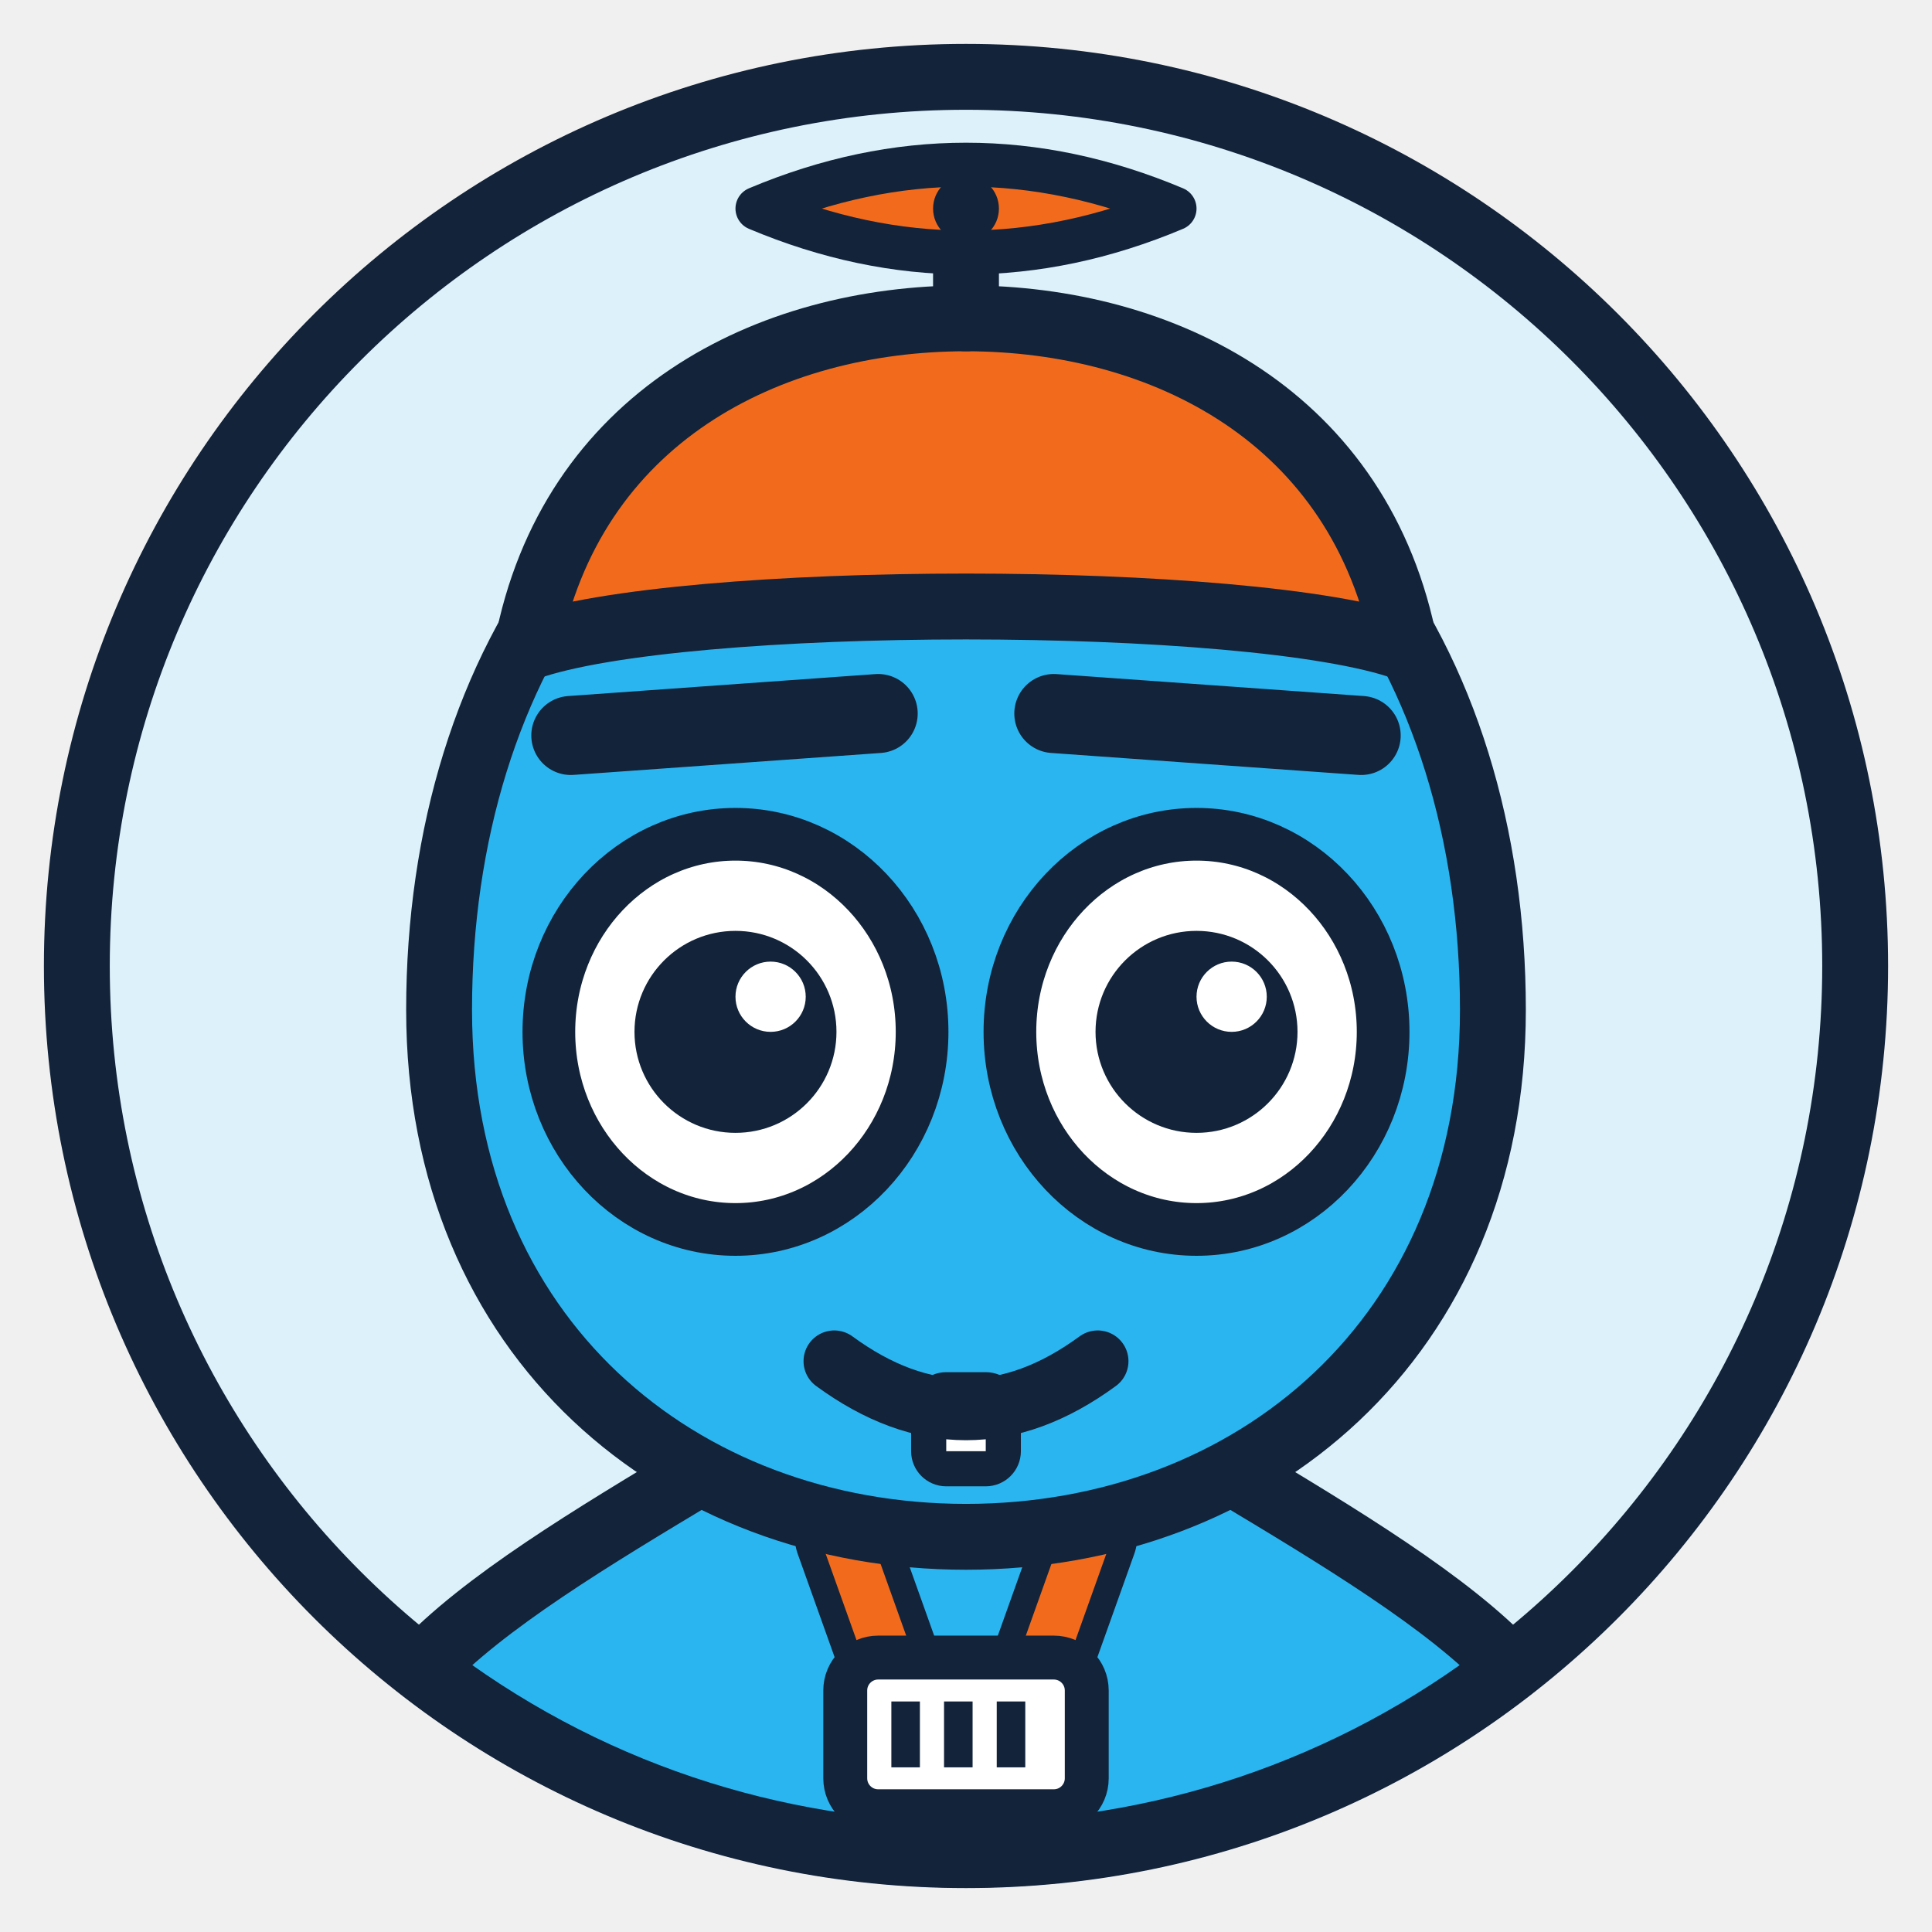
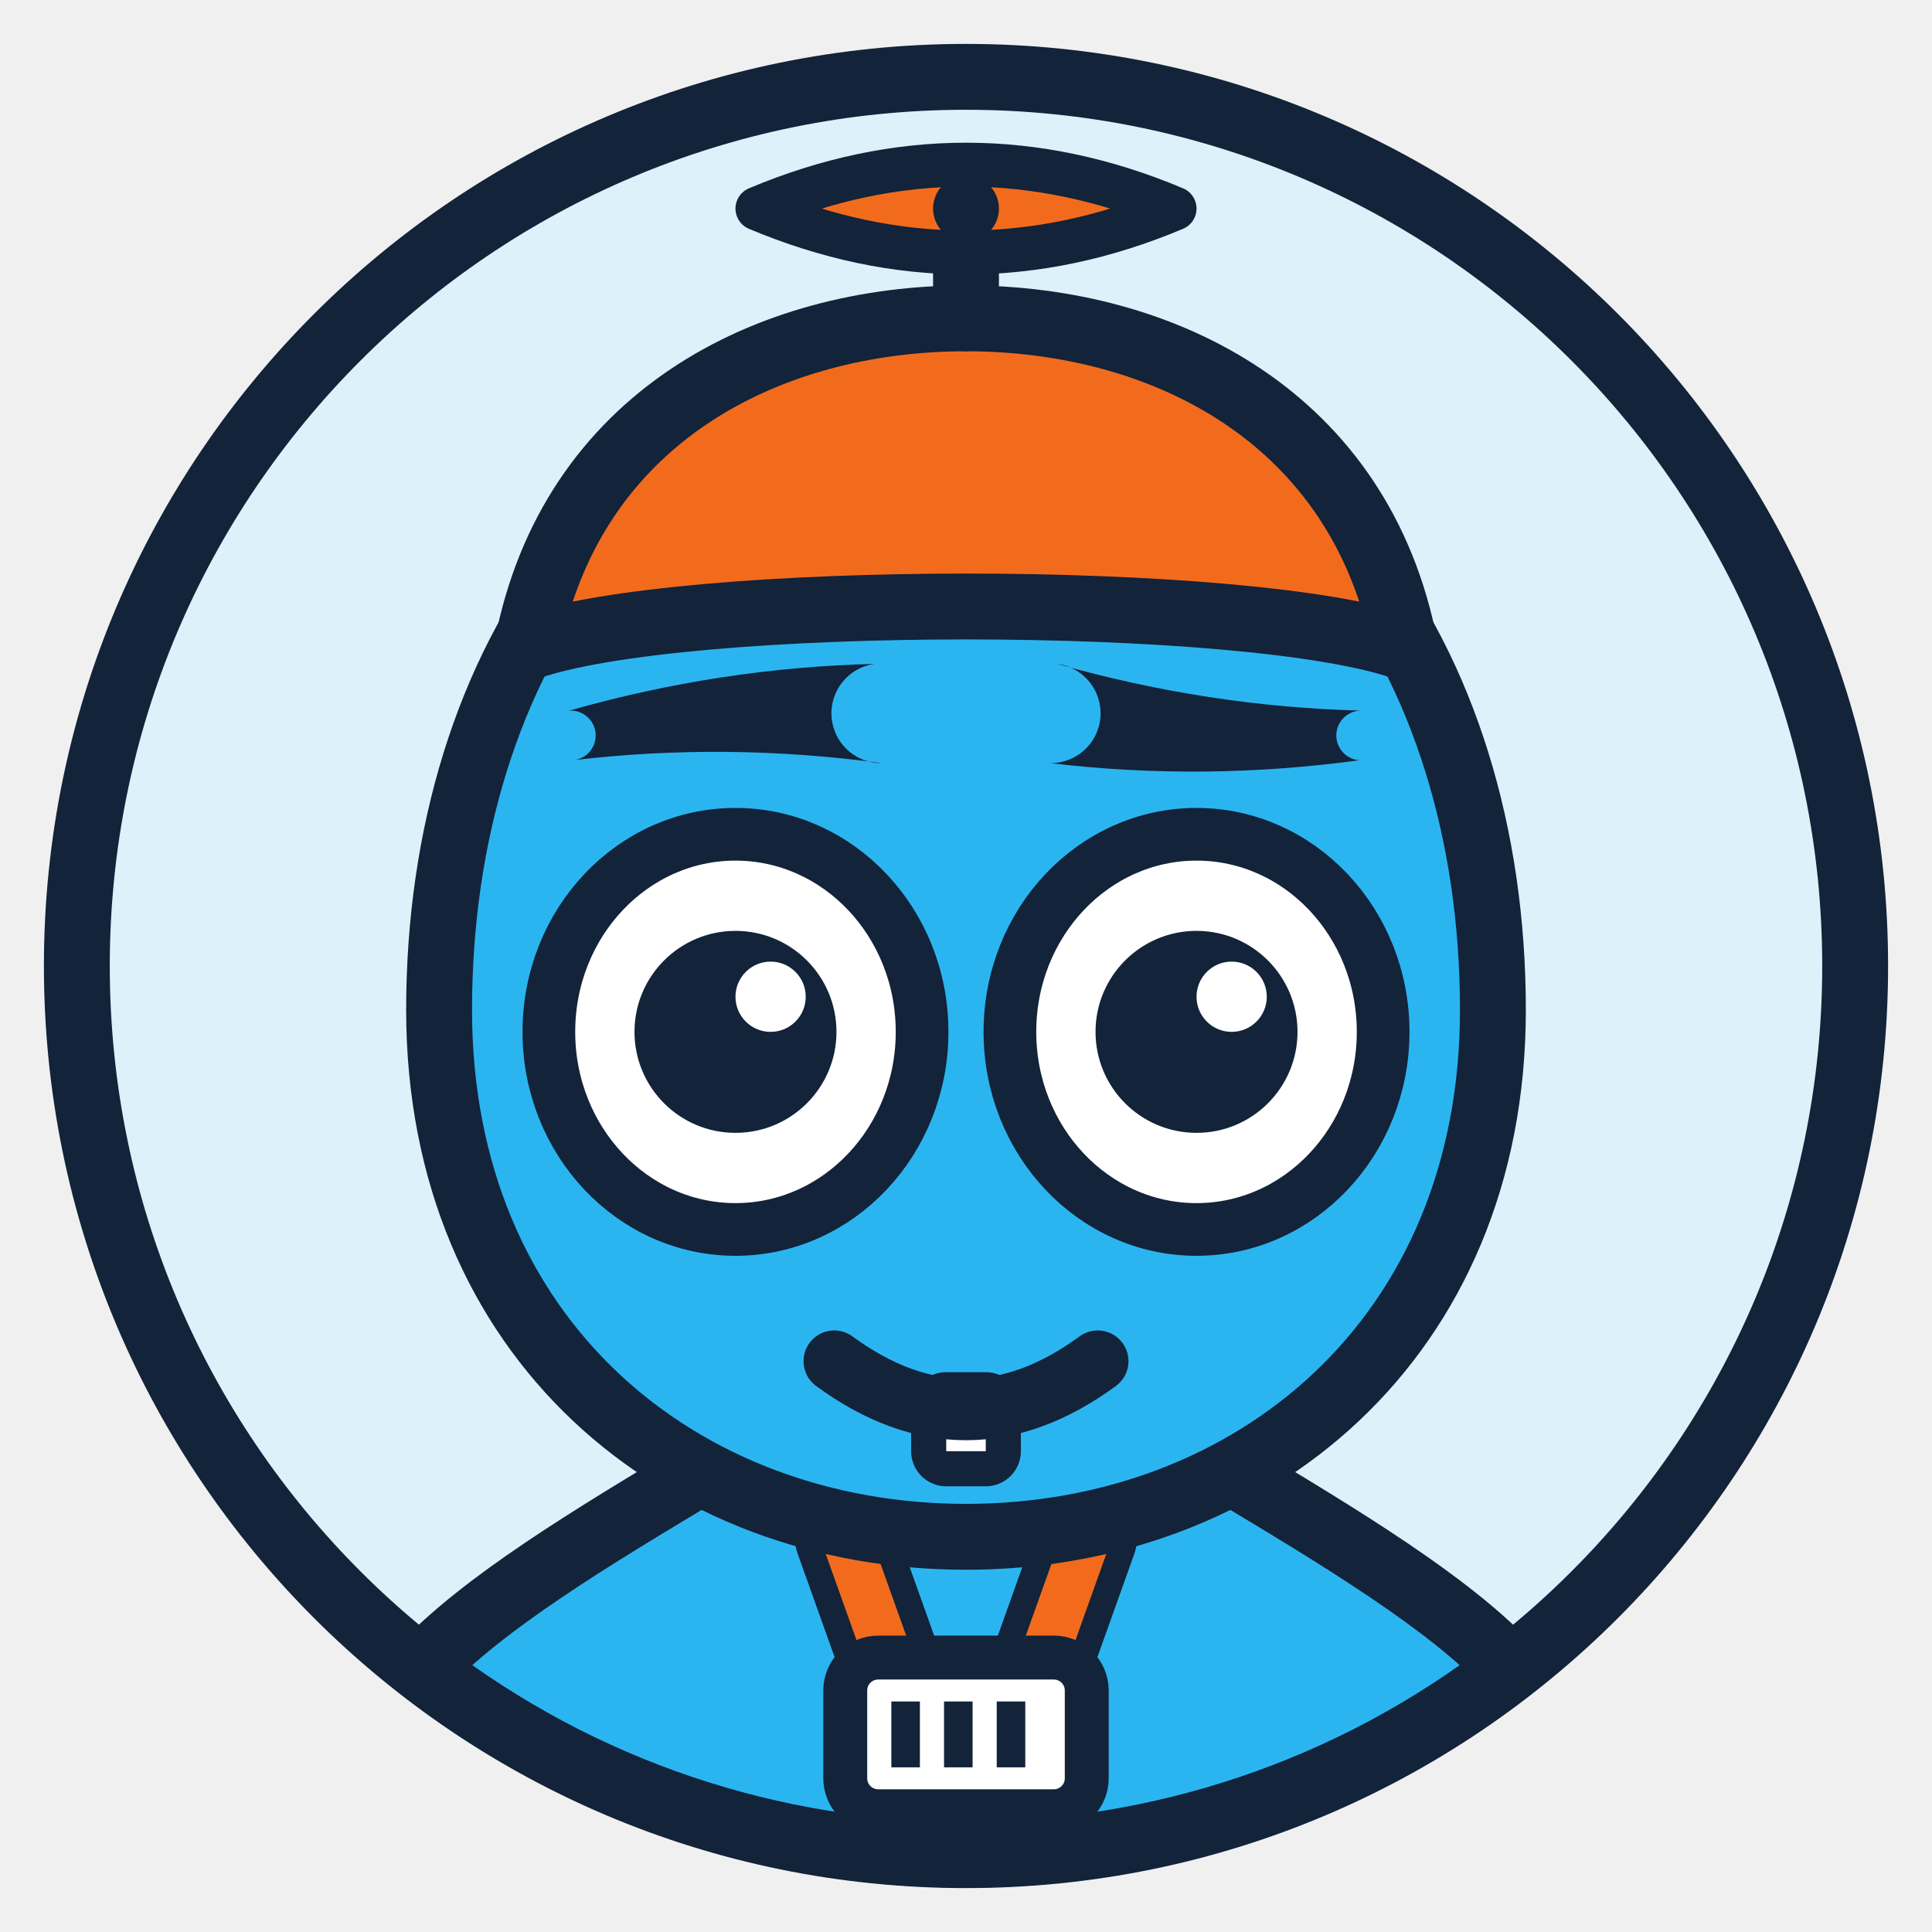
<svg xmlns="http://www.w3.org/2000/svg" viewBox="0 0 88 88" width="88" height="88" color="#12233A" role="img" aria-label="Shin: good">
  <circle class="face-disc" cx="44" cy="44" r="40.5" fill="#DDF1FA" />
  <g class="face-body">
    <path d="M32 67 C27 70 22 73 19.2 76 A40.5 40.5 0 0 0 68.8 76 C66 73 61 70 56 67 Z" fill="#2BB5F0" stroke="currentColor" stroke-width="3" stroke-linejoin="round" />
    <path d="M38.5 70 L41 77 M49.5 70 L47 77" stroke="currentColor" stroke-width="4.6" stroke-linecap="round" fill="none" />
    <path d="M38.5 70 L41 77 M49.5 70 L47 77" stroke="#F26B1D" stroke-width="2.2" stroke-linecap="round" fill="none" />
    <rect x="38.5" y="75.5" width="11" height="7" rx="1.5" fill="#FFFFFF" stroke="currentColor" stroke-width="2" />
    <path d="M40.6 77.5 h1.3 v3 h-1.3 Z M43 77.5 h1.3 v3 h-1.3 Z M45.4 77.5 h1.3 v3 h-1.3 Z" fill="#12233A" />
  </g>
  <g class="face-head">
    <path class="face-skull" d="M44 17 C59 17 68 30 68 46 C68 61 57 70 44 70 C31 70 20 61 20 46 C20 30 29 17 44 17 Z" fill="#2BB5F0" stroke="currentColor" stroke-width="3" />
    <g class="face-hat">
      <path d="M24 29.5 C26 19 35 14.5 44 14.5 C53 14.5 62 19 64 29.5 C57 27 31 27 24 29.5 Z" fill="#F26B1D" stroke="currentColor" stroke-width="3" stroke-linejoin="round" />
      <path d="M44 14.5 L44 10.5" stroke="currentColor" stroke-width="3" stroke-linecap="round" />
      <g>
        <path d="M34.5 9.5 Q44 5.5 53.5 9.5 Q44 13.5 34.5 9.5 Z" fill="#F26B1D" stroke="currentColor" stroke-width="2" stroke-linejoin="round" />
        <circle cx="44" cy="9.5" r="1.5" fill="#12233A" />
      </g>
    </g>
    <g class="face-brows">
-       <path d="M26 33.5 L40 32.5 M48 32.5 L62 33.5" stroke="currentColor" stroke-width="3.6" stroke-linecap="round" fill="none" />
+       <path d="M39.84 30.24 Q32.81 30.41 25.92 32.37 A1.13 1.13 0 0 1 26.08 34.63 Q33.06 33.80 40.16 34.76 A2.27 2.27 0 0 1 39.84 30.24 Z M47.84 34.76 Q54.81 35.59 61.92 34.63 A1.13 1.13 0 0 1 62.08 32.37 Q55.06 32.20 48.16 30.24 A2.27 2.27 0 0 1 47.84 34.76 Z" fill="currentColor" />
    </g>
    <g class="face-eyes">
      <ellipse cx="33.5" cy="47" rx="8.5" ry="9" fill="#FFFFFF" />
      <circle cx="33.5" cy="47" r="4.6" fill="#12233A" />
      <circle cx="35.1" cy="45.4" r="1.6" fill="#FFFFFF" />
      <ellipse cx="33.5" cy="47" rx="8.5" ry="9" fill="none" stroke="currentColor" stroke-width="2.4" />
      <ellipse cx="54.5" cy="47" rx="8.5" ry="9" fill="#FFFFFF" />
      <circle cx="54.5" cy="47" r="4.6" fill="#12233A" />
      <circle cx="56.1" cy="45.4" r="1.6" fill="#FFFFFF" />
      <ellipse cx="54.5" cy="47" rx="8.5" ry="9" fill="none" stroke="currentColor" stroke-width="2.4" />
    </g>
    <g class="face-mouth">
      <rect x="42.3" y="63.30" width="3.4" height="3.6" rx=".8" fill="#FFFFFF" stroke="currentColor" stroke-width="1.6" />
      <path d="M38 62 Q44 66.4 50 62" stroke="currentColor" stroke-width="2.8" stroke-linecap="round" fill="none" />
    </g>
  </g>
  <g class="face-extras" />
  <circle class="face-ring" cx="44" cy="44" r="40.5" fill="none" stroke="currentColor" stroke-width="3" />
</svg>
